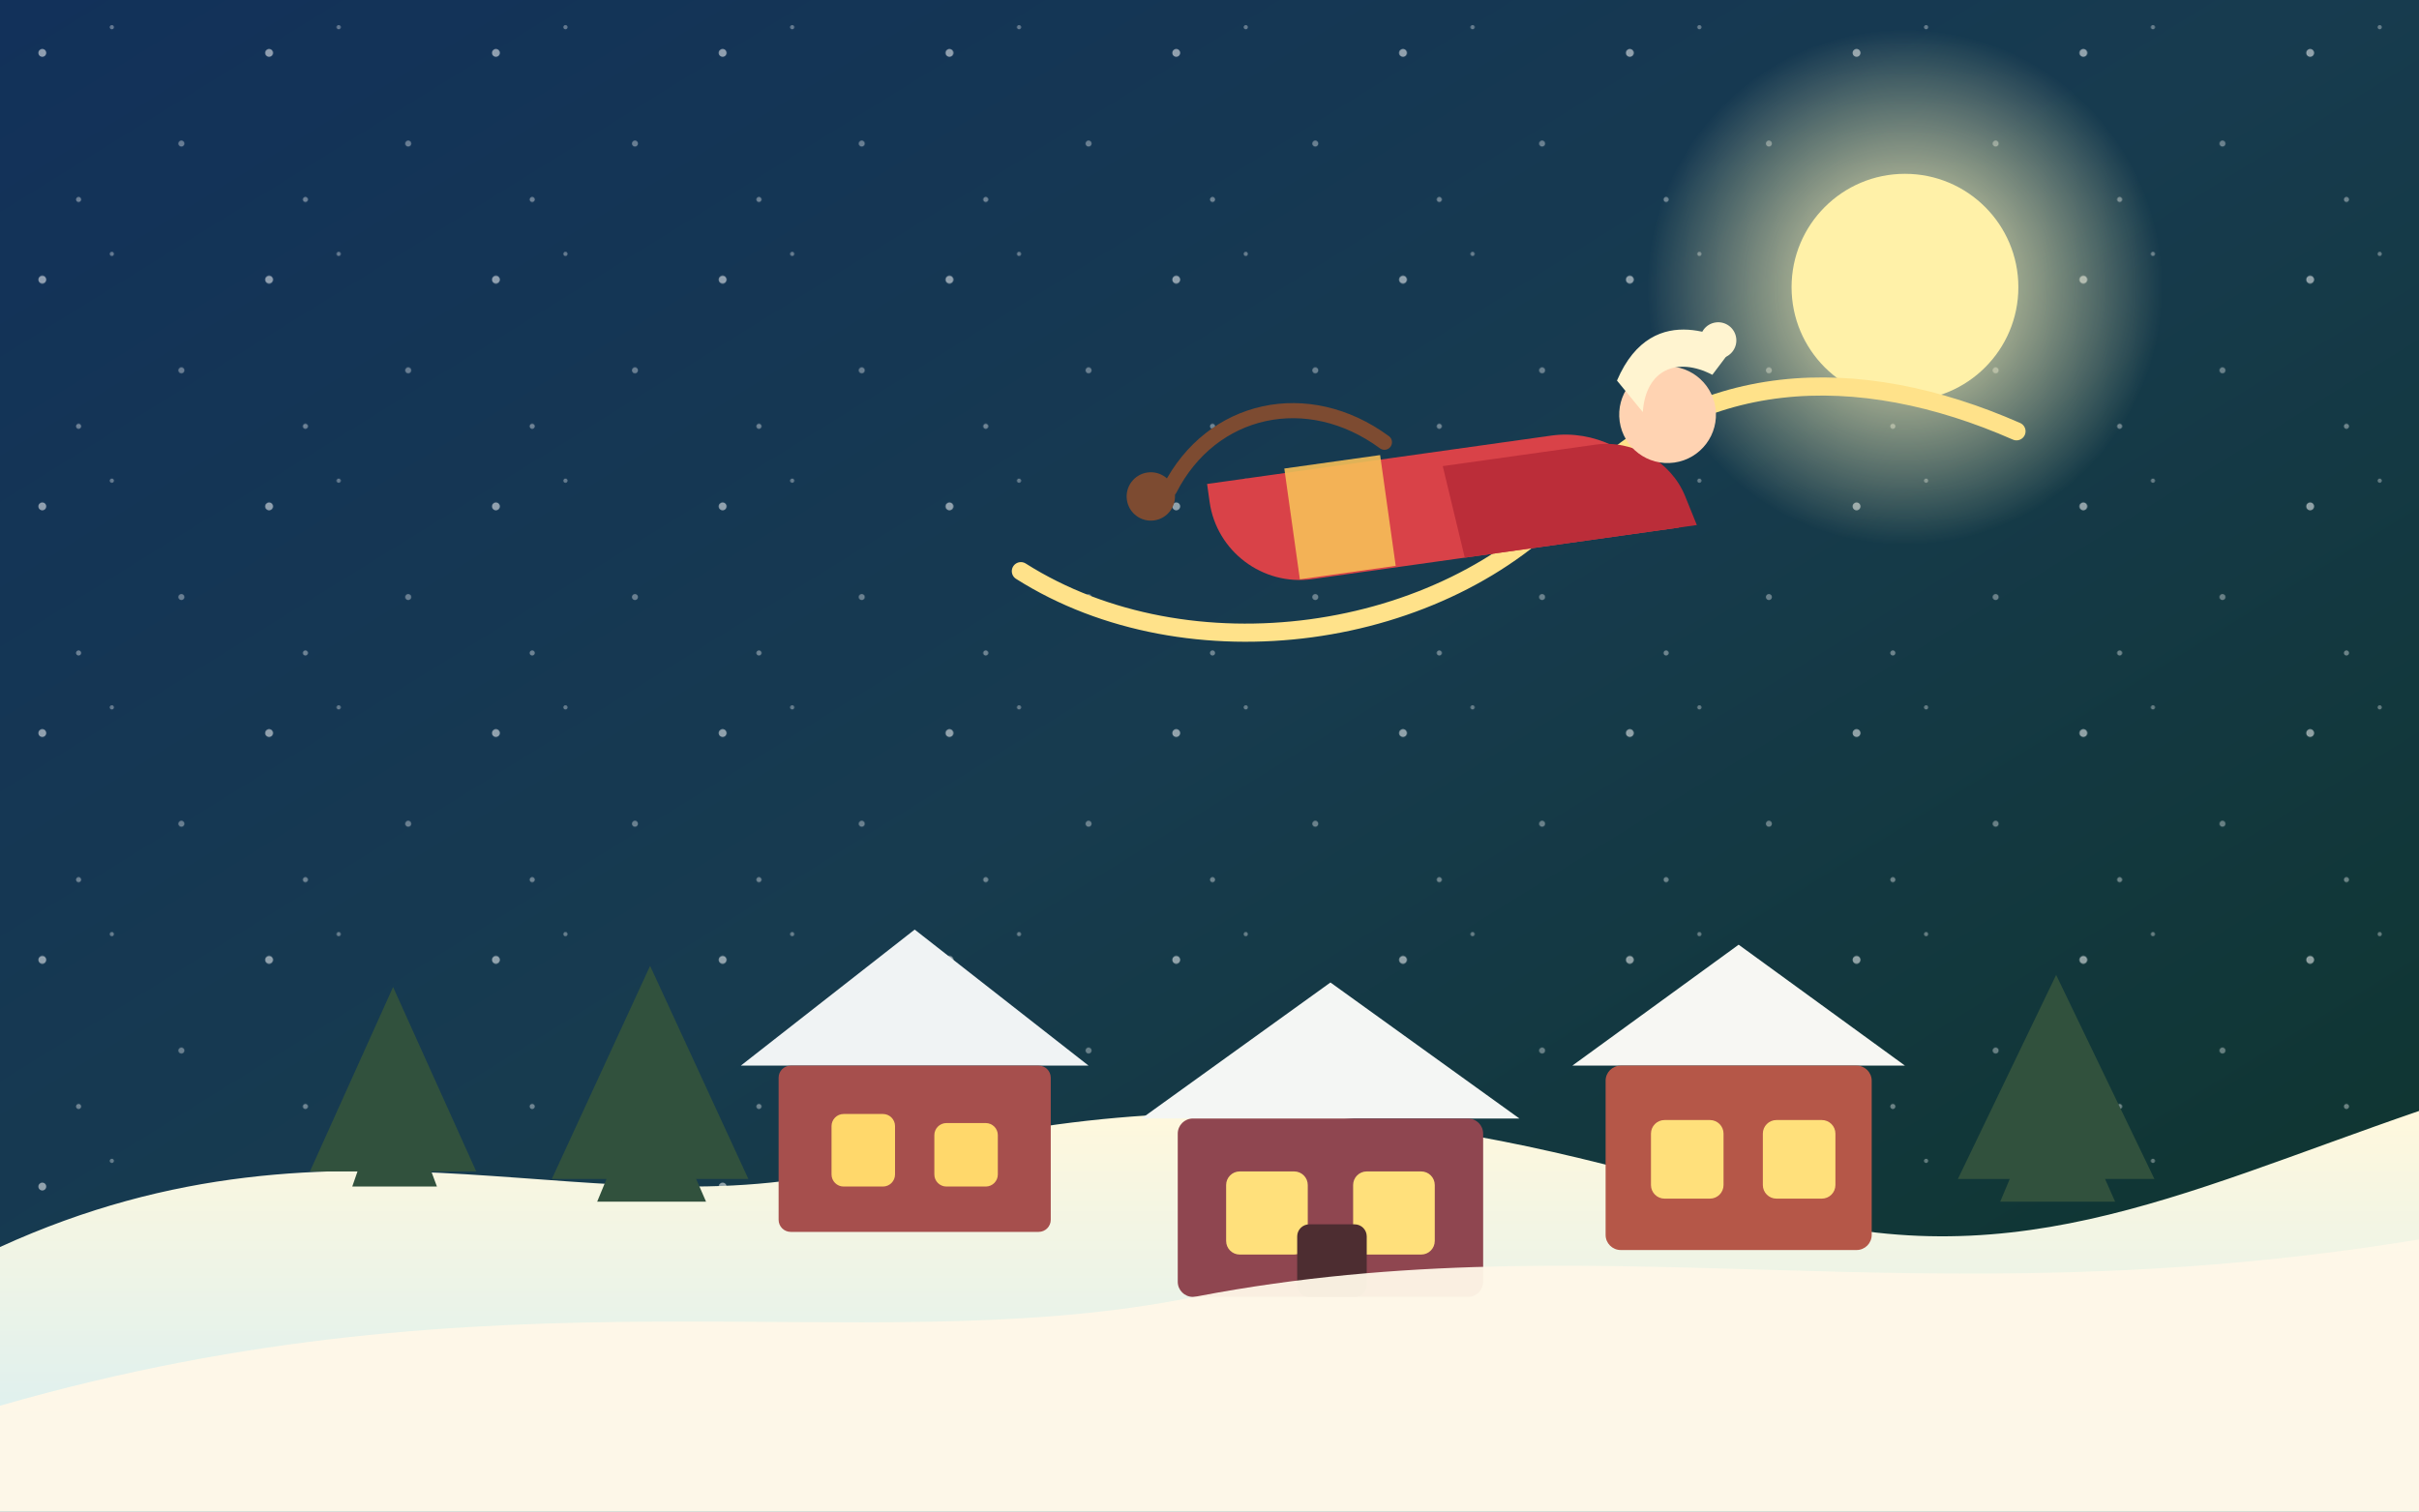
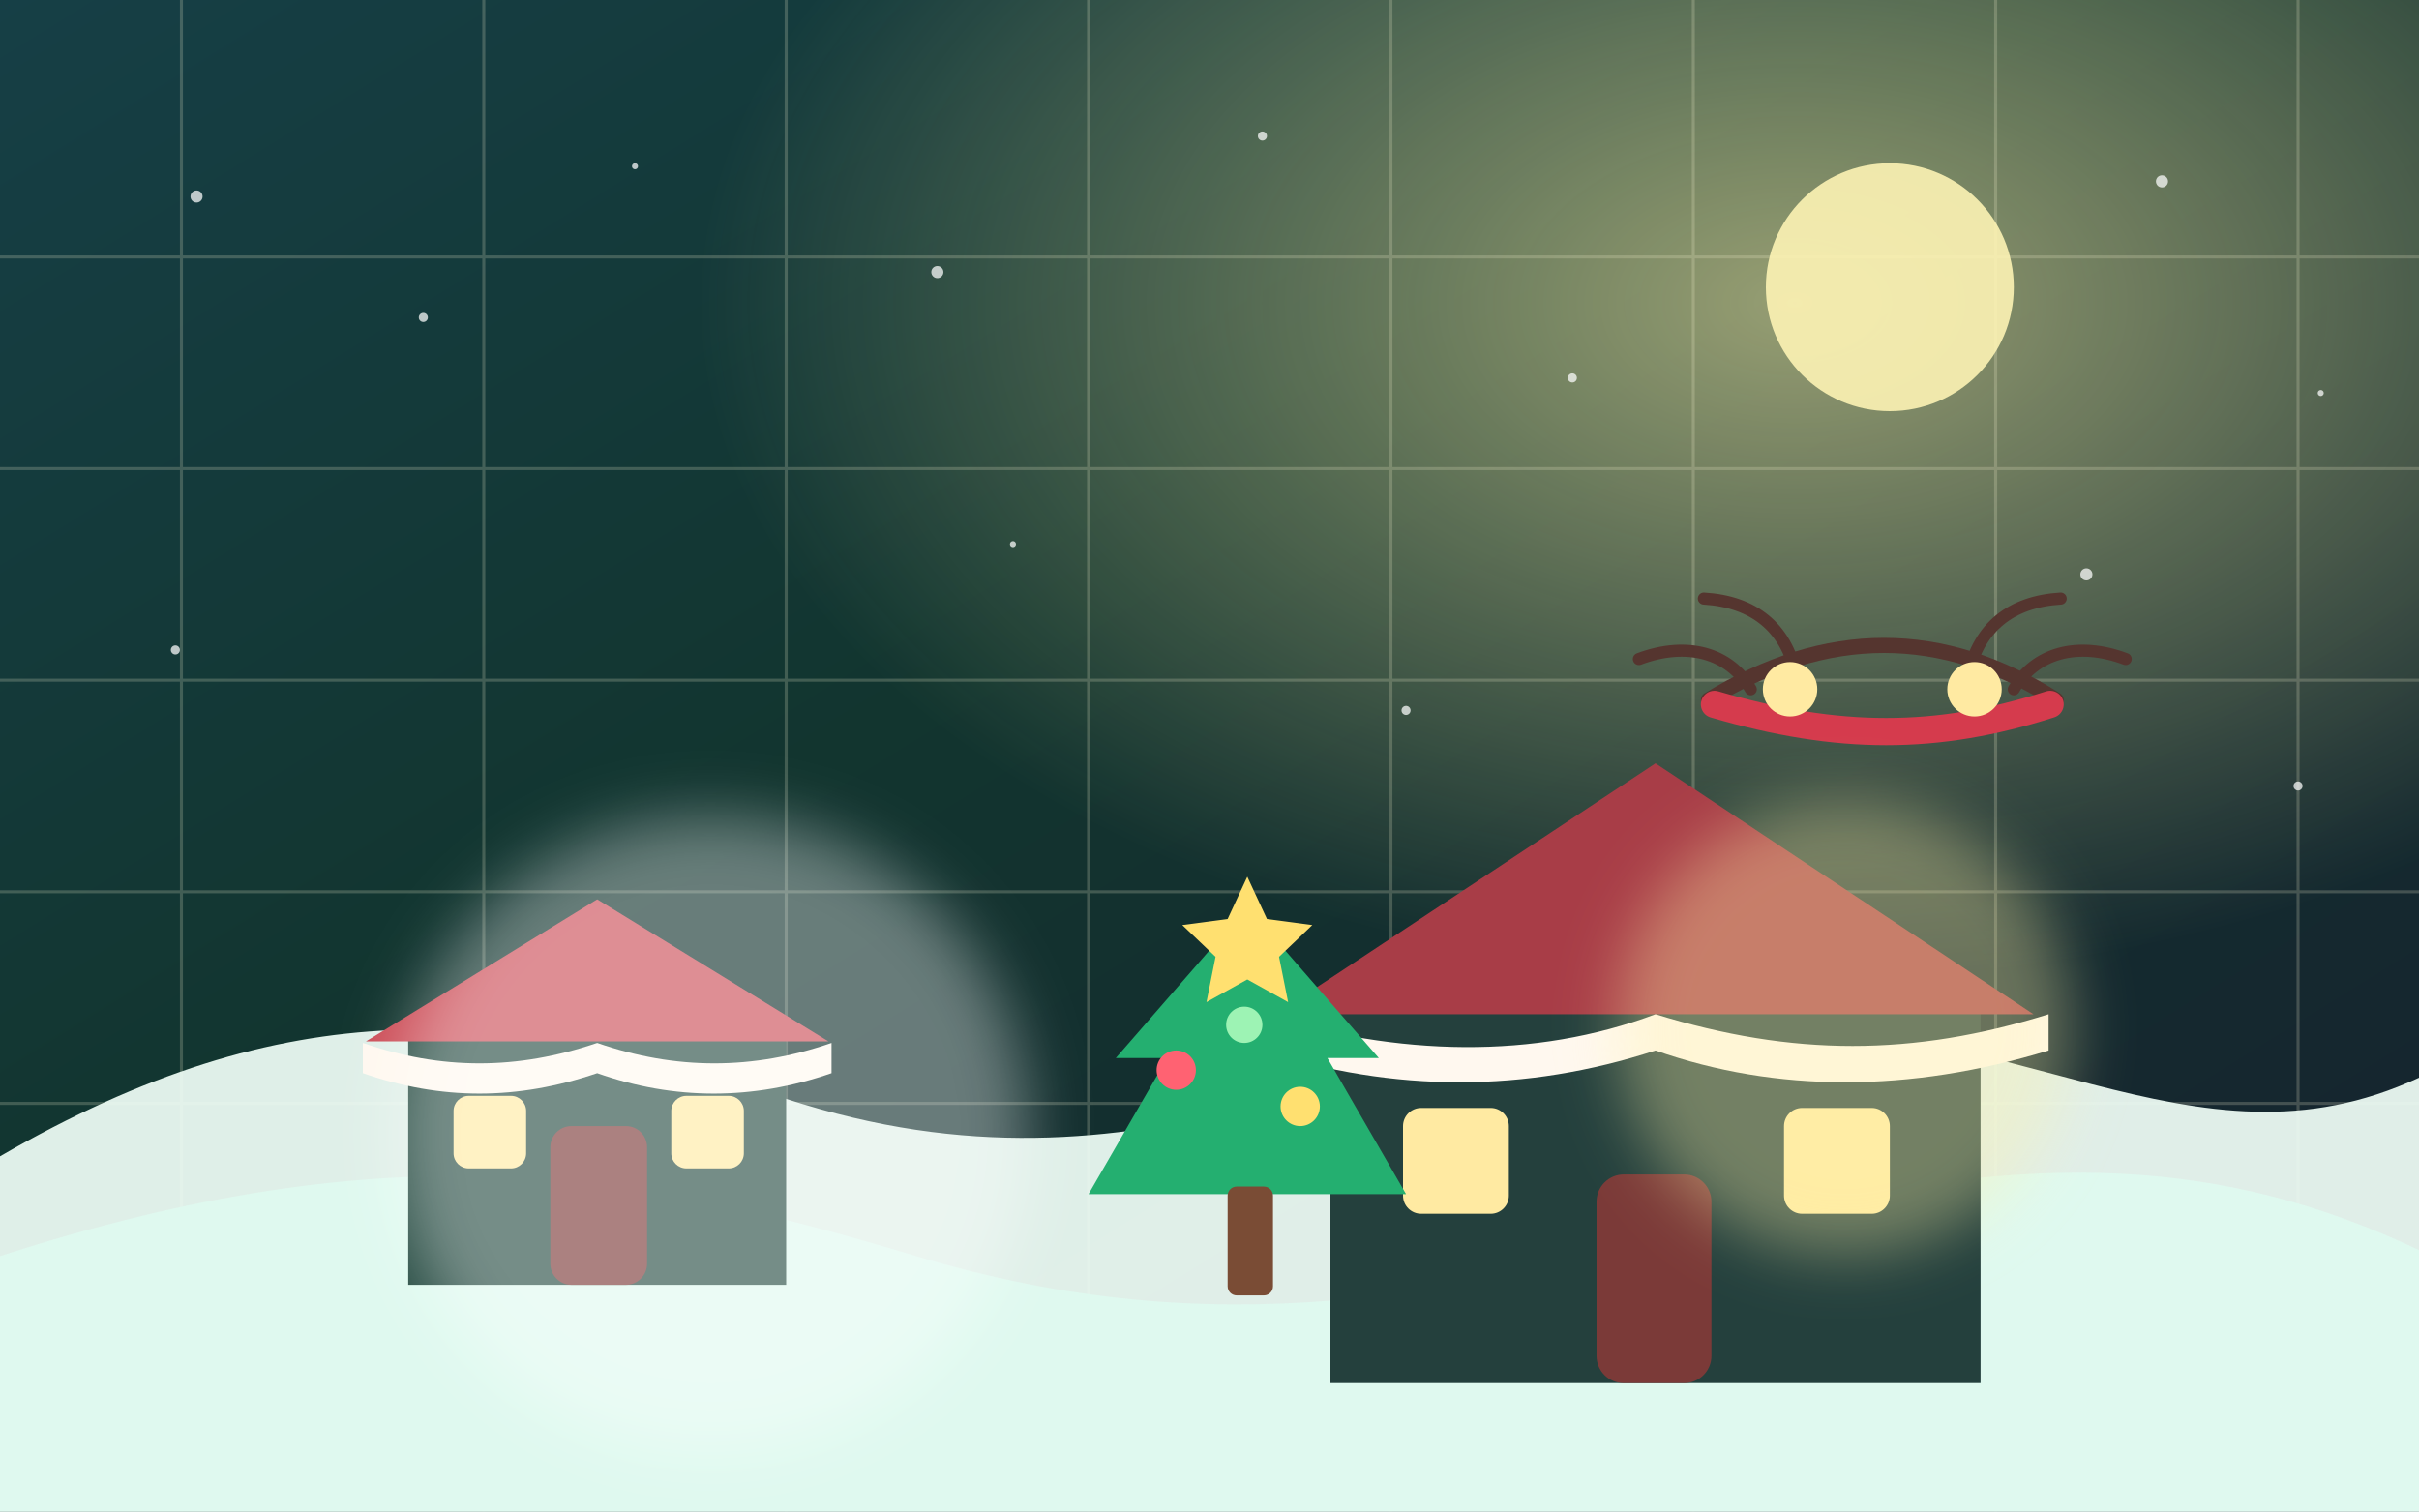
- <svg xmlns="http://www.w3.org/2000/svg" viewBox="0 0 1600 1000" width="1600" height="1000">
+ <svg xmlns="http://www.w3.org/2000/svg" viewBox="0 0 1600 1000" preserveAspectRatio="xMidYMid slice">
  <defs>
-     <linearGradient id="sky" x1="0" x2="1" y1="0" y2="1">
-       <stop offset="0" stop-color="#12315a" />
-       <stop offset="0.48" stop-color="#173b4f" />
-       <stop offset="1" stop-color="#0d3429" />
+     <linearGradient id="sky" x1="0" y1="0" x2="1" y2="1">
+       <stop stop-color="#163f46" />
+       <stop offset="0.42" stop-color="#12352f" />
+       <stop offset="1" stop-color="#16212f" />
    </linearGradient>
-     <radialGradient id="moonGlow" cx="50%" cy="50%" r="50%">
-       <stop offset="0" stop-color="#fff6bc" stop-opacity="1" />
-       <stop offset="1" stop-color="#fff6bc" stop-opacity="0" />
+     <radialGradient id="glow" cx="74%" cy="20%" r="45%">
+       <stop stop-color="#fff2a8" stop-opacity="0.56" />
+       <stop offset="1" stop-color="#fff2a8" stop-opacity="0" />
    </radialGradient>
-     <pattern id="snow" width="150" height="150" patternUnits="userSpaceOnUse">
-       <circle cx="28" cy="35" r="2.6" fill="#fff" opacity=".7" />
-       <circle cx="120" cy="95" r="2" fill="#fff" opacity=".48" />
-       <circle cx="74" cy="18" r="1.4" fill="#fff" opacity=".45" />
-       <circle cx="52" cy="132" r="1.7" fill="#fff" opacity=".5" />
-     </pattern>
-     <linearGradient id="snowHill" x1="0" x2="0" y1="0" y2="1">
-       <stop offset="0" stop-color="#fff8dd" />
-       <stop offset="1" stop-color="#d5eef4" />
-     </linearGradient>
+     <filter id="blur" x="-10%" y="-10%" width="120%" height="120%">
+       <feGaussianBlur stdDeviation="20" />
+     </filter>
  </defs>
  <rect width="1600" height="1000" fill="url(#sky)" />
-   <rect width="1600" height="1000" fill="url(#snow)" opacity=".75" />
-   <circle cx="1260" cy="190" r="170" fill="url(#moonGlow)" />
-   <circle cx="1260" cy="190" r="75" fill="#fff1a8" />
-   <g transform="translate(1010 245) rotate(-8)">
-     <path d="M-350 85 C-250 170 -80 170 18 88 C110 12 218 25 315 85" fill="none" stroke="#ffe28a" stroke-width="12" stroke-linecap="round" />
-     <path d="M-245 45 C-210 -5 -145 -10 -100 34" fill="none" stroke="#7d4b31" stroke-width="10" stroke-linecap="round" />
-     <circle cx="-258" cy="48" r="16" fill="#7d4b31" />
-     <path d="M-180 45 h190 c28 0 55 18 65 44 l10 28 h-245 c-33 0 -60 -27 -60 -60v-12z" fill="#d94248" />
-     <path d="M-64 55 h102 c25 0 48 18 54 42l5 20h-155z" fill="#bb2d39" />
-     <path d="M-168 42 h64 v74 h-64z" fill="#f6bf58" opacity=".9" />
-     <circle cx="88" cy="42" r="32" fill="#ffd3b2" />
-     <path d="M58 15 C90 -38 136 1 139 2 L121 20 C100 5 78 10 72 38" fill="#fff4d0" />
-     <circle cx="128" cy="-2" r="12" fill="#fff4d0" />
+   <rect width="1600" height="1000" fill="url(#glow)" />
+   <g opacity="0.2" stroke="#fff8d8" stroke-width="2">
+     <path d="M0 170H1600M0 310H1600M0 450H1600M0 590H1600M0 730H1600" />
+     <path d="M120 0v1000M320 0v1000M520 0v1000M720 0v1000M920 0v1000M1120 0v1000M1320 0v1000M1520 0v1000" />
  </g>
-   <g transform="translate(0 700)">
-     <path d="M0 125 C230 20 400 120 575 70 C805 5 985 45 1160 98 C1325 150 1440 90 1600 35 V300 H0Z" fill="url(#snowHill)" />
+   <circle cx="1250" cy="190" r="82" fill="#fff5b5" opacity="0.88" />
+   <g fill="#fff" opacity="0.72">
+     <circle cx="130" cy="130" r="4" />
+     <circle cx="280" cy="210" r="3" />
+     <circle cx="420" cy="110" r="2" />
+     <circle cx="620" cy="180" r="4" />
+     <circle cx="835" cy="90" r="3" />
+     <circle cx="1040" cy="250" r="3" />
+     <circle cx="1430" cy="120" r="4" />
+     <circle cx="1535" cy="260" r="2" />
+     <circle cx="116" cy="430" r="3" />
+     <circle cx="1380" cy="380" r="4" />
+     <circle cx="1520" cy="520" r="3" />
+     <circle cx="670" cy="360" r="2" />
+     <circle cx="930" cy="470" r="3" />
  </g>
-   <g transform="translate(185 615)">
-     <g fill="#31513d">
-       <path d="M20 160 L75 38 L130 160z" />
-       <path d="M48 170 L75 92 L104 170z" />
-       <path d="M180 165 L245 24 L310 165z" />
-       <path d="M210 180 L245 95 L282 180z" />
-       <path d="M1110 165 L1175 30 L1240 165z" />
-       <path d="M1138 180 L1175 92 L1214 180z" />
-     </g>
-     <g>
-       <path d="M420 0 L535 90 H305Z" fill="#f0f3f4" />
-       <rect x="330" y="90" width="180" height="110" rx="8" fill="#a64f4d" />
-       <rect x="365" y="122" width="42" height="48" rx="8" fill="#ffd86b" />
-       <rect x="433" y="128" width="42" height="42" rx="8" fill="#ffd86b" />
-     </g>
-     <g transform="translate(570 35)">
-       <path d="M125 0 L250 90 H0Z" fill="#f4f6f4" />
-       <rect x="24" y="90" width="202" height="118" rx="10" fill="#8f4650" />
-       <rect x="56" y="125" width="54" height="55" rx="9" fill="#ffe07b" />
-       <rect x="140" y="125" width="54" height="55" rx="9" fill="#ffe07b" />
-       <rect x="103" y="160" width="46" height="48" rx="8" fill="#4d2d31" />
-     </g>
-     <g transform="translate(855 10)">
-       <path d="M110 0 L220 80 H0Z" fill="#f7f7f3" />
-       <rect x="22" y="80" width="176" height="122" rx="10" fill="#b55748" />
-       <rect x="52" y="116" width="48" height="52" rx="9" fill="#ffe07b" />
-       <rect x="126" y="116" width="48" height="52" rx="9" fill="#ffe07b" />
-     </g>
+   <g transform="translate(0 505)">
+     <path d="M0 260c190-110 330-100 520-38 240 78 382-45 595-52 220-8 334 108 485 38v292H0z" fill="#f1fff7" opacity="0.92" />
+     <path d="M0 326c260-84 420-56 606 0 200 60 354 26 552-24 190-48 315-40 442 20v178H0z" fill="#dff9ef" opacity="0.98" />
  </g>
-   <path d="M0 930 C330 835 565 900 780 860 C1050 805 1265 875 1600 820 V1000 H0Z" fill="#fff8e8" opacity=".95" />
+   <g transform="translate(880 505)">
+     <path d="M0 160h430v250H0z" fill="#24403d" />
+     <path d="M-36 166 215 0l250 166z" fill="#a83d47" />
+     <rect x="48" y="228" width="70" height="70" rx="12" fill="#ffeaa2" />
+     <rect x="300" y="228" width="70" height="70" rx="12" fill="#ffeaa2" />
+     <rect x="176" y="272" width="76" height="138" rx="18" fill="#7b3a38" />
+     <path d="M-45 166c90 28 180 30 260 0 91 28 170 28 260 0v24c-92 28-180 28-260 0-86 28-173 28-260 0z" fill="#fff8ef" />
+   </g>
+   <g transform="translate(270 595)">
+     <path d="M0 90h250v165H0z" fill="#274c43" />
+     <path d="M-28 94 125 0l153 94z" fill="#cc4e58" />
+     <rect x="94" y="150" width="64" height="105" rx="14" fill="#7b3a38" />
+     <rect x="30" y="130" width="48" height="48" rx="10" fill="#ffeaa2" />
+     <rect x="174" y="130" width="48" height="48" rx="10" fill="#ffeaa2" />
+     <path d="M-30 95c52 18 102 18 155 0 52 18 103 18 155 0v20c-52 18-104 18-155 0-53 18-103 18-155 0z" fill="#fff8ef" />
+   </g>
+   <g transform="translate(1130 388)" fill="none" stroke-linecap="round" stroke-linejoin="round">
+     <path d="M0 75c78-48 155-48 230 0" stroke="#55352f" stroke-width="10" />
+     <path d="M28 68c-14-24-42-32-74-20M58 58c-7-31-28-48-61-50M202 68c14-24 42-32 74-20M172 58c7-31 28-48 61-50" stroke="#55352f" stroke-width="8" />
+     <path d="M4 78c82 24 147 24 222 0" stroke="#d53b4d" stroke-width="18" />
+     <circle cx="54" cy="68" r="18" fill="#ffeaa2" stroke="none" />
+     <circle cx="176" cy="68" r="18" fill="#ffeaa2" stroke="none" />
+   </g>
+   <g transform="translate(720 600)">
+     <path d="M0 190h210l-52-90h34L105 0 18 100h34z" fill="#24af70" />
+     <rect x="92" y="185" width="30" height="72" rx="6" fill="#7a4c35" />
+     <circle cx="58" cy="108" r="13" fill="#ff6272" />
+     <circle cx="140" cy="132" r="13" fill="#ffe070" />
+     <circle cx="103" cy="78" r="12" fill="#9df3b4" />
+     <path d="m105-20 13 28 30 4-22 21 6 30-27-15-27 15 6-30-22-21 30-4z" fill="#ffe070" />
+   </g>
+   <g opacity="0.36" filter="url(#blur)">
+     <circle cx="470" cy="750" r="210" fill="#fff" />
+     <circle cx="1220" cy="680" r="150" fill="#fff2a8" />
+   </g>
</svg>
